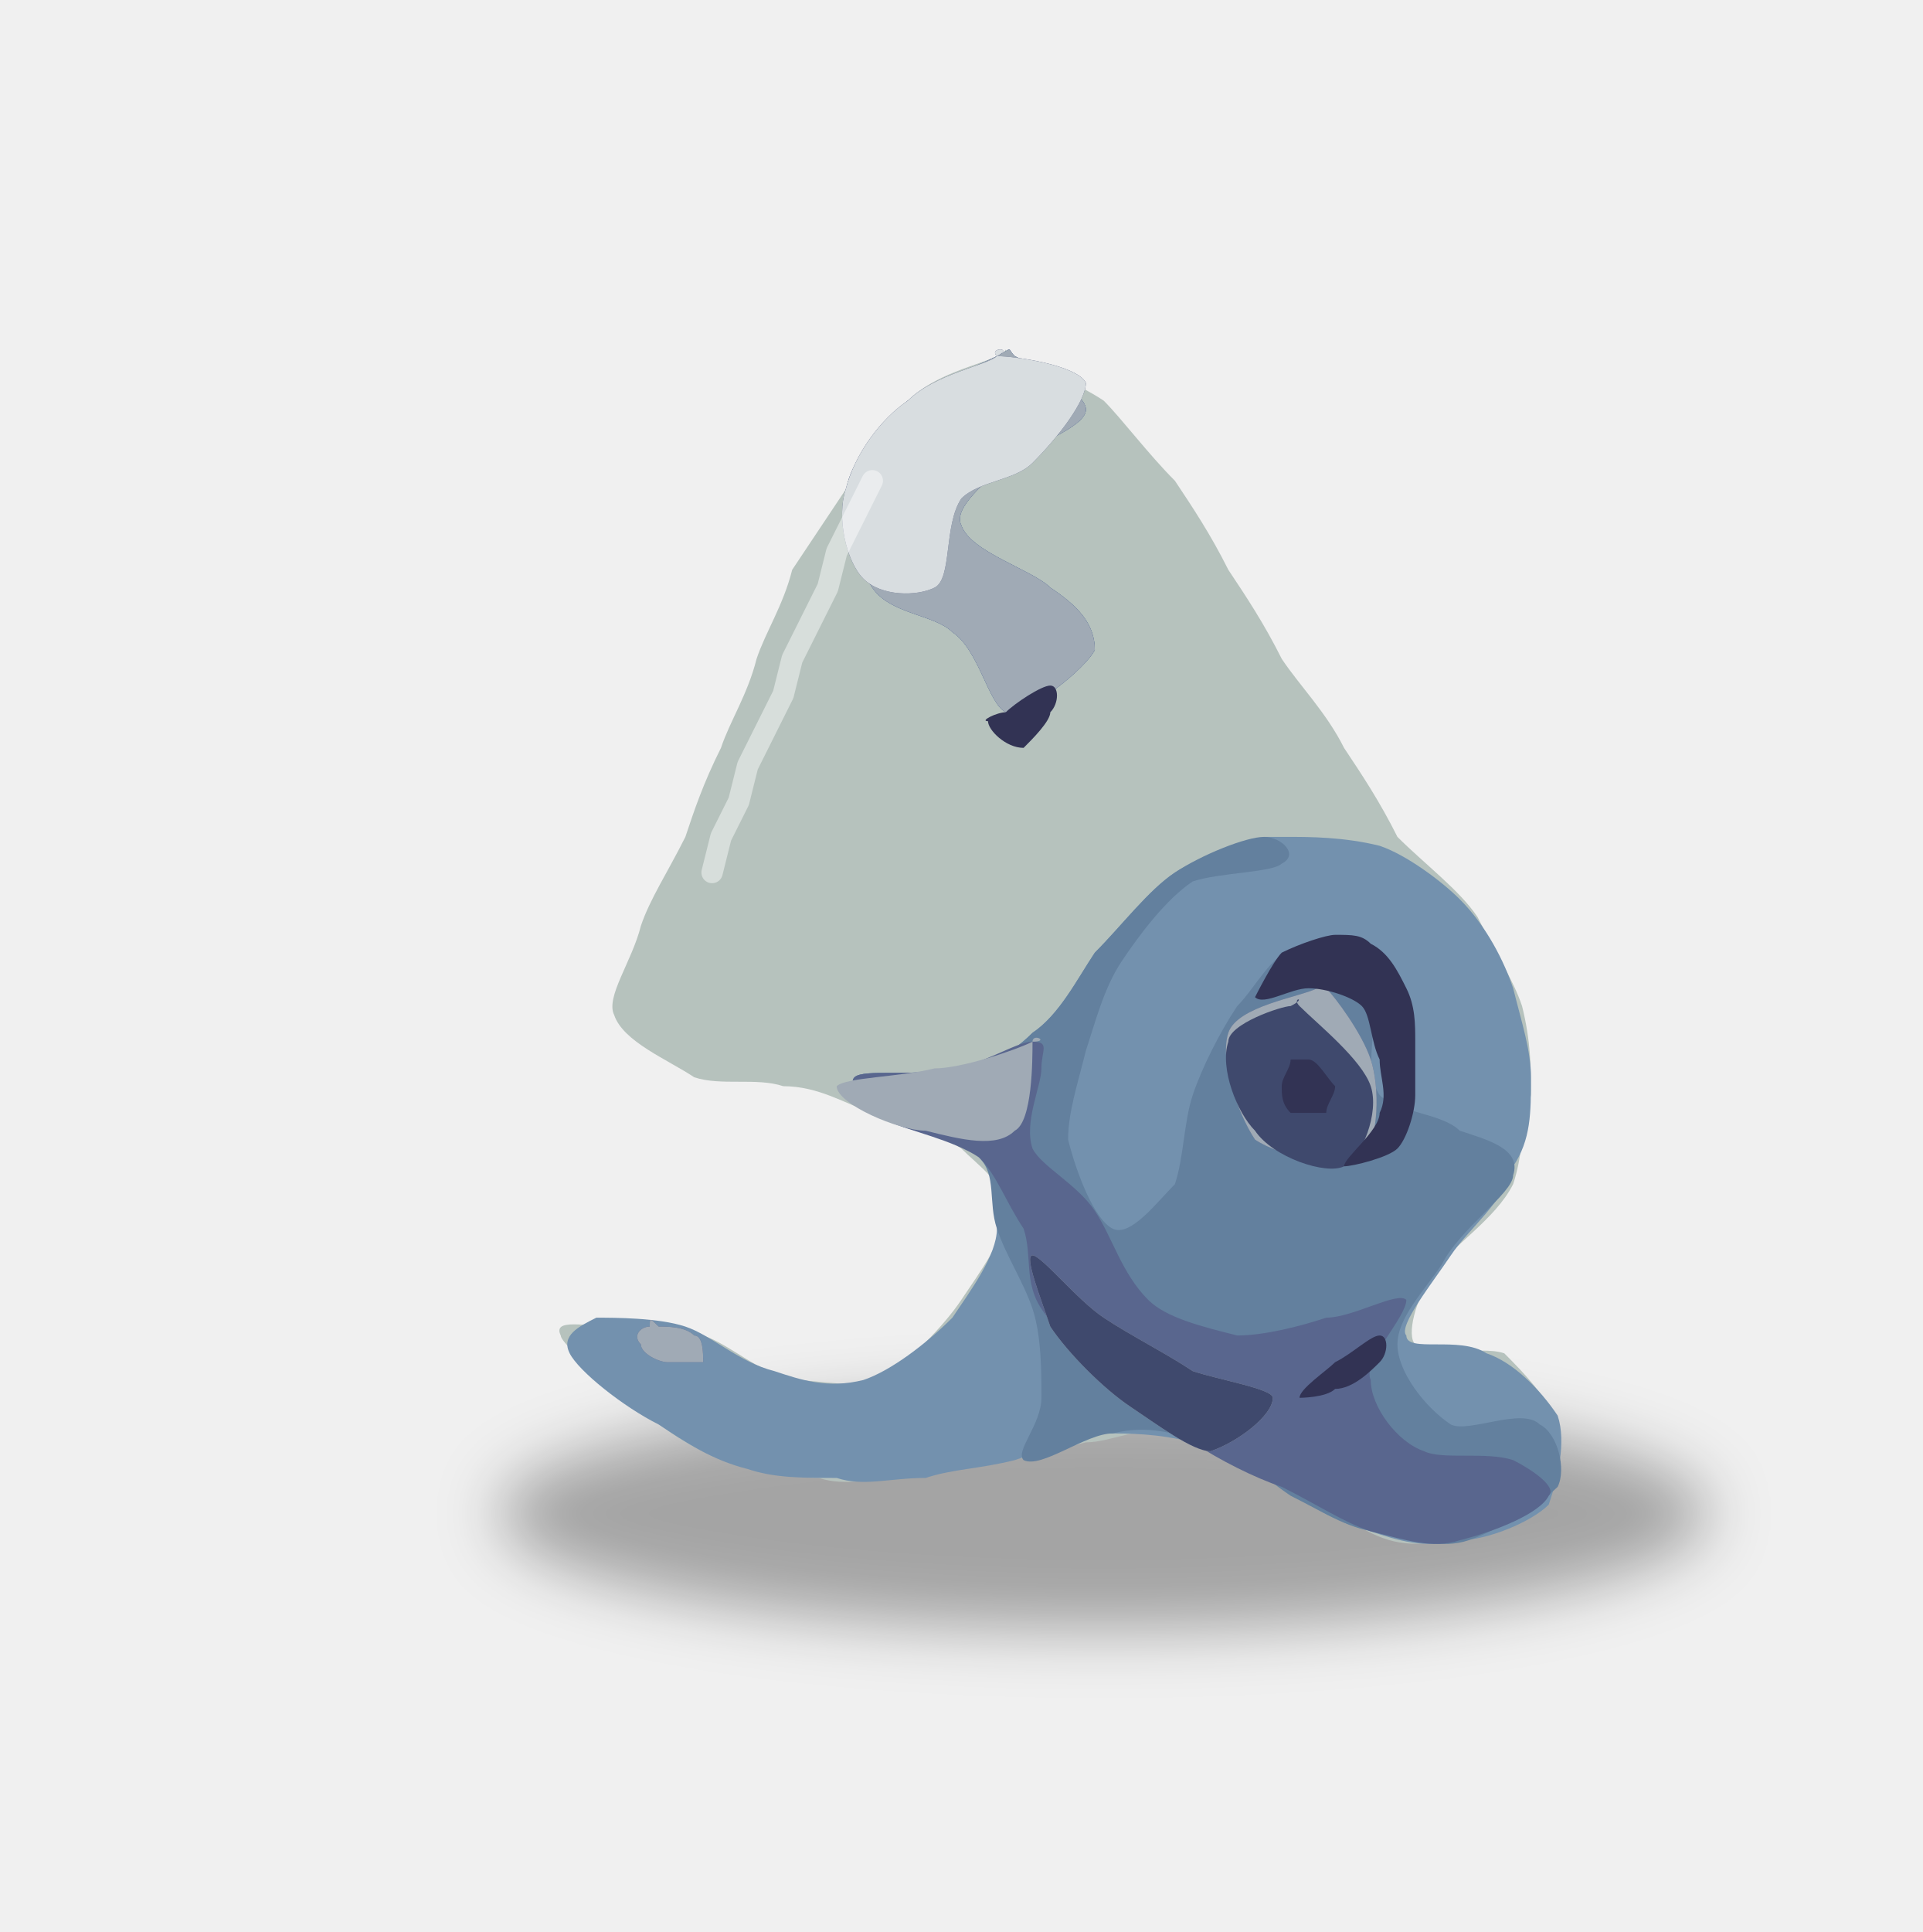
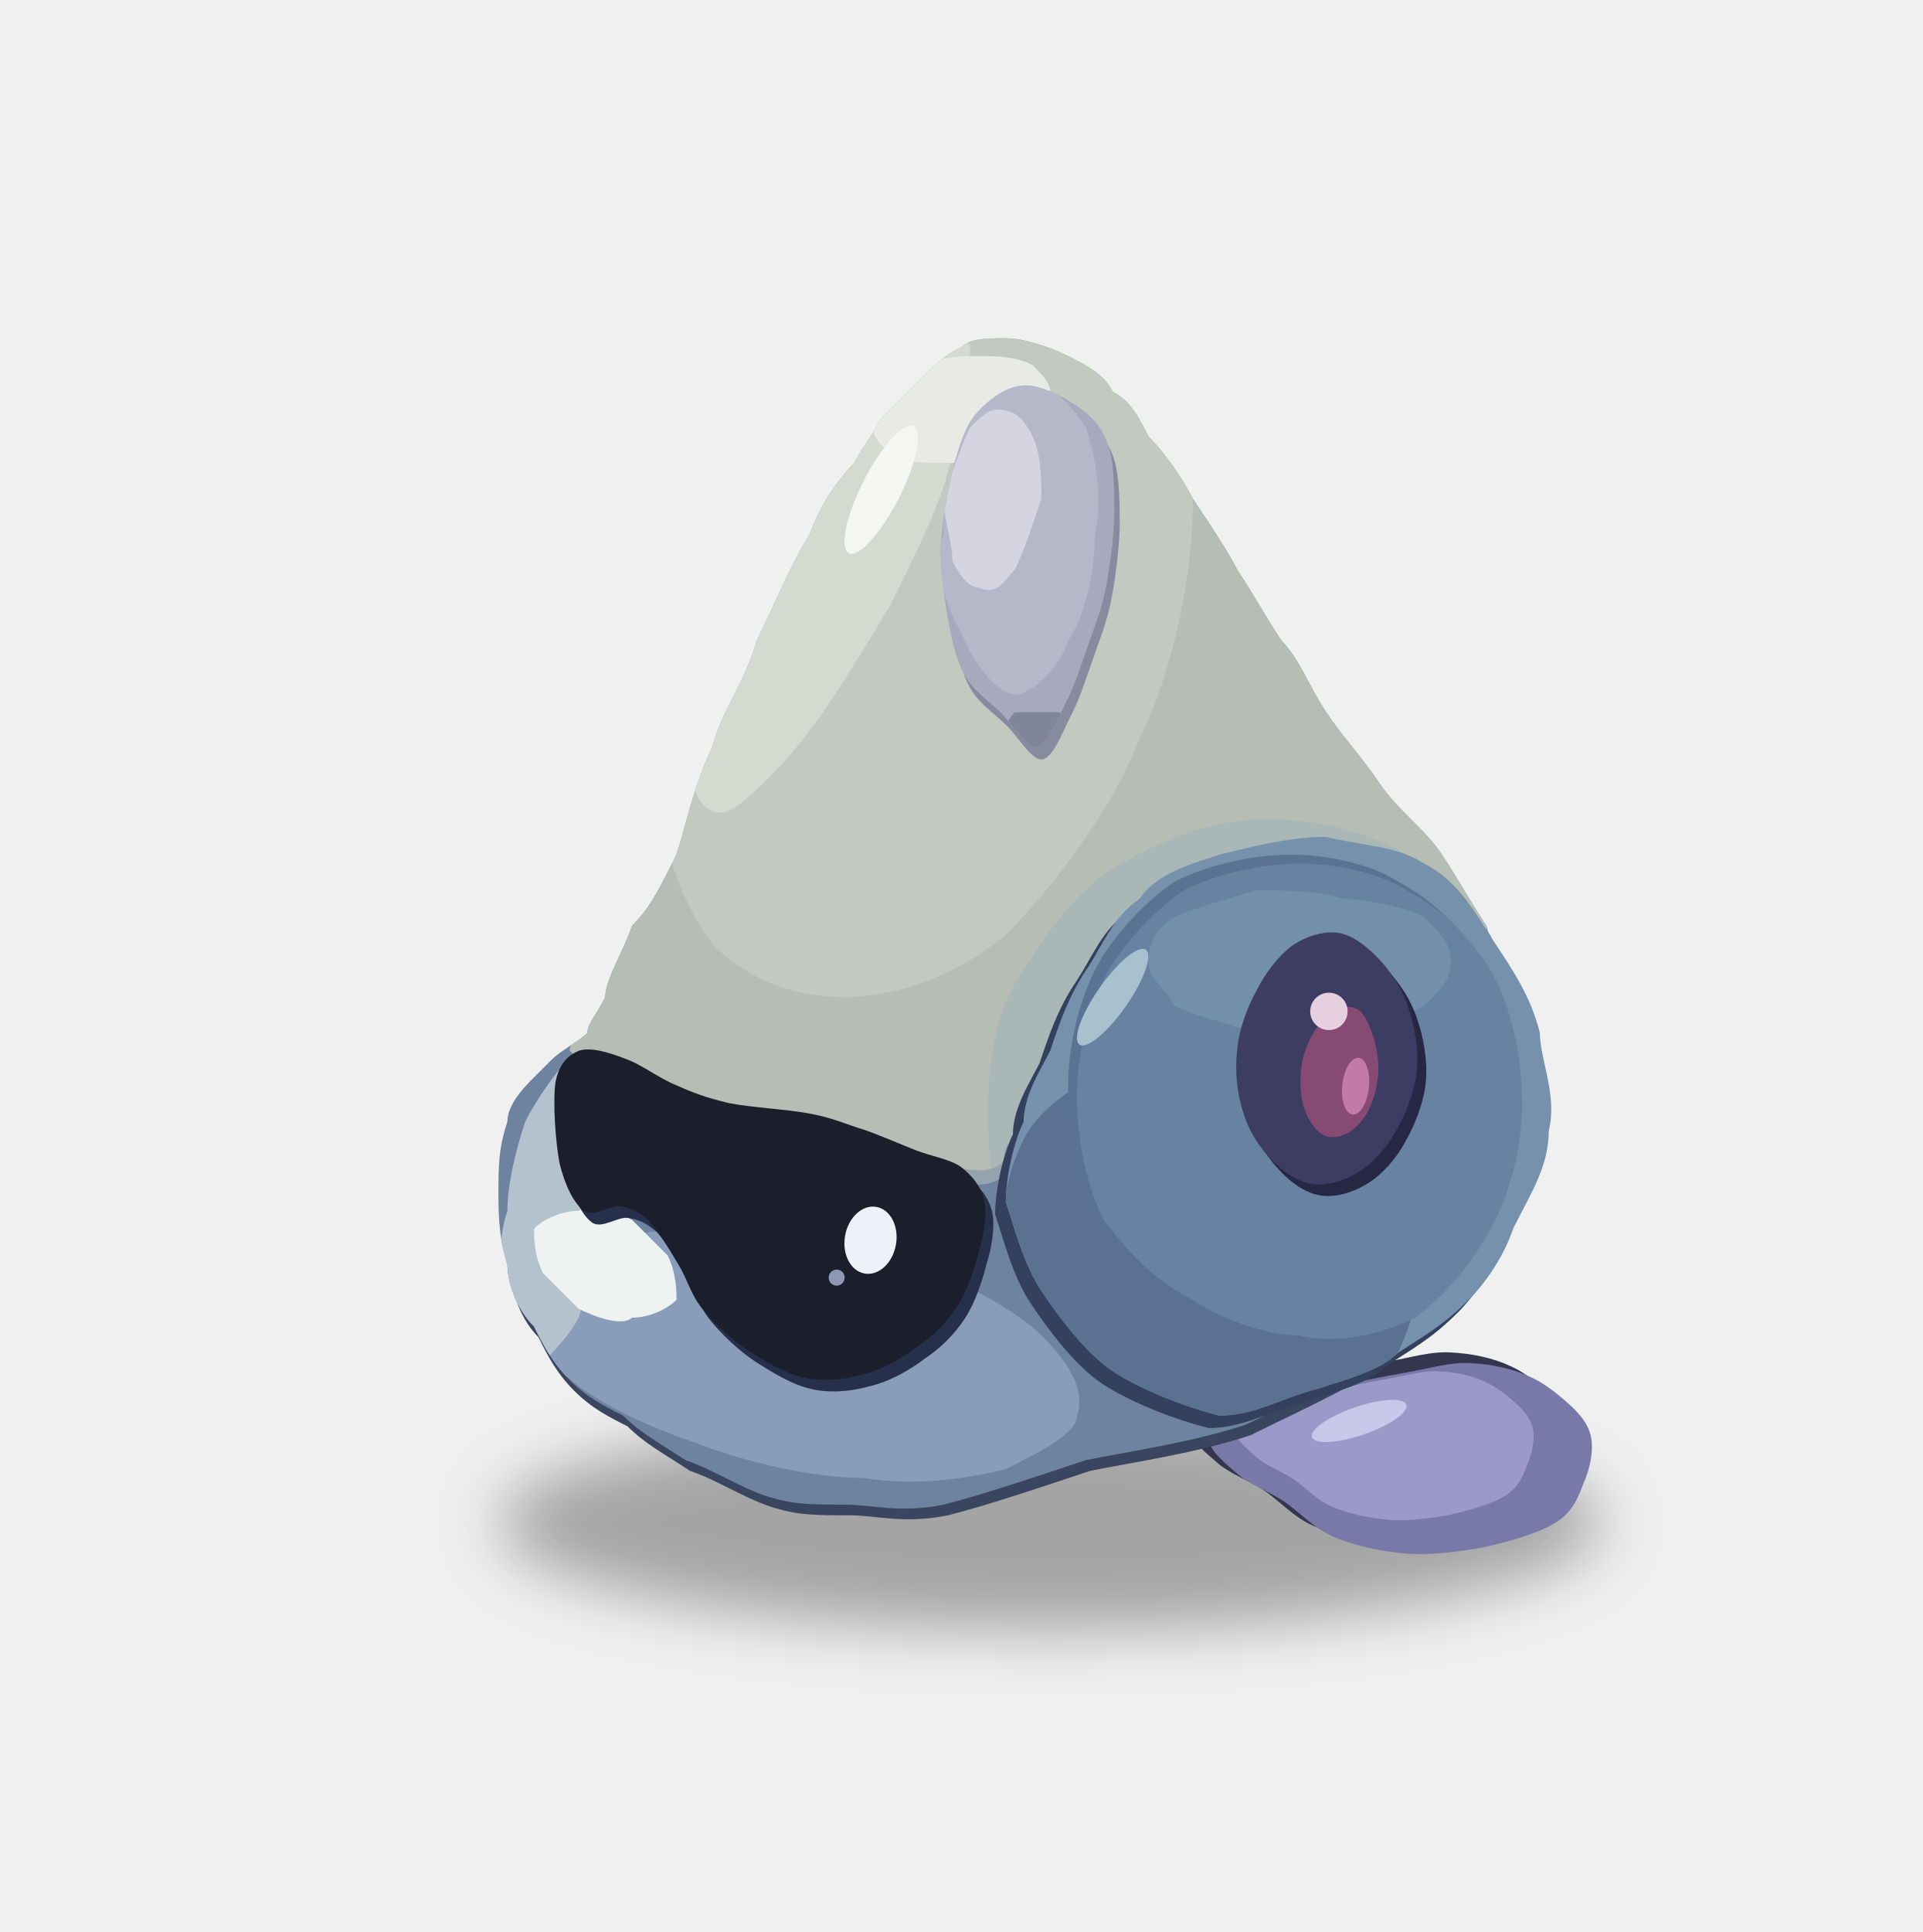
<svg xmlns="http://www.w3.org/2000/svg" viewBox="0 0 216 217" width="216" height="217">
  <defs>
    <filter id="visor-blur" x="-30%" y="-100%" width="160%" height="300%">
      <feGaussianBlur stdDeviation="3.5" />
    </filter>
  </defs>
  <g id="shadow">
-     <ellipse cx="124" cy="170" rx="68" ry="13" fill="#000" opacity="0.32" filter="url(#visor-blur)" />
+     <ellipse cx="118" cy="171" rx="62" ry="12" fill="#000" opacity="0.32" filter="url(#visor-blur)" />
  </g>
-   <g id="body">
-     <path fill="#b6c2bd" d="M112 40c-2 1-7 2-10 5-3 2-5 7-7 10-2 3-4 6-6 9-1 4-3 7-4 10-1 4-3 7-4 10-2 4-3 7-4 10-2 4-4 7-5 10-1 4-4 8-3 10 1 3 6 5 9 7 3 1 7 0 10 1 4 0 7 2 10 3 3 1 7 2 10 4 2 2 5 4 5 7 0 3-3 7-5 10-2 3-6 7-9 9-3 1-7 0-10 0-4-1-7-4-10-5-3 0-7-1-10-1-3 0-7-1-6 1 0 1 6 6 9 8 3 3 6 5 10 6 3 1 6 2 10 2 3 1 6 0 10 0 3-1 6-1 10-2 3 0 6-1 10-2 3 0 6-2 10-1 3 0 6 3 10 4 3 2 6 5 10 6 3 2 6 3 10 2 3 0 8-1 10-3 2-2 4-6 3-9 0-3-4-7-6-9-3-1-9 1-10-1-1-1 0-5 2-8 2-3 7-6 9-10 1-3 1-6 2-10 0-3 0-6-1-10-1-3-3-6-5-10-2-3-6-6-9-9-2-4-4-7-6-10-2-4-5-7-7-10-2-4-4-7-6-10-2-4-4-7-6-10-3-3-6-7-8-9-3-2-8-4-10-5-2-1 0-1-2 0z" />
-     <path fill="#7391ae" d="M142 94c-2 1-7 2-10 4-3 2-6 6-9 9-2 3-4 7-7 9-3 3-6 4-10 4-3 1-9 0-10 1-1 1 2 3 4 5 2 1 8 2 10 4 2 2 3 5 2 8 0 3-3 7-5 10-3 3-7 6-10 7-4 1-7 0-10-1-4-1-7-4-10-5-3-1-8-1-10-1-2 1-4 2-3 4 1 2 6 6 10 8 3 2 6 4 10 5 3 1 6 1 10 1 3 1 6 0 10 0 3-1 6-1 10-2 3-1 6-2 10-3 3 0 6 0 10 1 3 0 6 3 10 5 3 2 6 4 10 5 3 1 6 2 10 1 3 0 8-2 10-4 1-3 2-7 1-10-2-3-5-6-8-7-3-2-9 0-9-2-1-1 3-6 5-9 2-3 6-6 7-10 2-3 2-6 2-10 0-3-1-6-2-10-1-3-3-7-6-10-2-2-6-5-9-6-4-1-8-1-10-1-2 0-1 0-3 0zM112 40c-2 1-7 3-10 5-3 3-7 7-7 11-1 3 1 7 3 10 2 3 7 3 9 5 3 2 4 8 6 9 3 0 9-5 10-7 0-3-2-5-5-7-2-2-9-4-10-7-1-2 3-5 5-7 3-2 9-4 9-6 0-2-6-5-8-6-1-1 0-1-2 0z" />
-     <path fill="#63809e" d="M73 149c-1 0-2 1-1 2 0 1 2 2 3 2 1 0 3 0 4 0 0-1 0-3-1-3-1-1-3-1-4-1-1-1-1-1-1 0zM142 94c-2 0-7 2-10 4-3 2-6 6-9 9-2 3-4 7-7 9-3 3-6 4-10 4-3 1-9 0-10 1-1 1 2 3 4 5 2 1 8 2 10 4 2 2 1 5 2 8 1 3 3 6 4 9 1 3 1 7 1 10 0 3-3 6-2 7 2 1 7-3 10-3 4-1 7 0 10 1 4 1 7 4 10 6 4 2 7 4 10 4 4 1 7 2 10 1 3-1 8-4 10-6 1-2 0-6-2-7-2-2-8 1-10 0-3-2-6-6-6-9 0-3 3-6 5-9 2-4 8-8 8-10 1-3-3-4-6-5-2-2-7-2-9-4-2-3 0-8-1-10-2-3-6-6-9-6-2 0-4 4-6 6-2 3-4 7-5 10-1 3-1 7-2 10-2 2-5 6-7 5-2-1-4-6-5-10 0-3 1-6 2-10 1-3 2-7 4-10 2-3 5-7 8-9 3-1 9-1 10-2 2-1 0-3-2-3zM112 40c-2 1-7 3-10 5-3 3-7 7-7 11-1 3 1 7 3 10 2 3 7 3 9 5 3 2 4 8 6 9 3 0 9-5 10-7 0-3-2-5-5-7-2-2-9-4-10-7-1-2 3-5 5-7 3-2 9-4 9-6 0-2-6-5-8-6-1-1 0-1-2 0z" />
-     <path fill="#59668e" d="M73 149c-1 0-2 1-1 2 0 1 2 2 3 2 1 0 3 0 4 0 0-1 0-3-1-3-1-1-3-1-4-1-1-1-1-1-1 0zM116 117c-2 0-6 3-10 3-3 1-9 0-10 1-1 1 2 3 4 5 2 1 7 2 10 4 2 2 3 5 5 8 1 3 0 6 2 9 2 3 6 7 9 9 2 3 5 4 8 6 3 2 7 4 10 5 4 2 7 4 10 5 4 1 7 2 10 1 4-1 9-3 10-5 1-1-2-3-4-4-3-1-8 0-10-1-3-1-6-5-6-8-1-2 4-7 4-9-1-1-6 2-9 2-3 1-7 2-10 2-4-1-8-2-10-4-3-3-4-7-6-10-2-3-6-5-7-7-1-3 1-7 1-9 0-2 1-3-1-3zM148 111c-2 1-9 2-10 5-1 3 1 9 3 12 3 2 9 3 12 2 2-2 2-8 1-11-1-3-4-7-5-8-1-2 1-1-1 0zM112 40c-2 1-7 3-10 5-3 3-7 7-7 11-1 3 1 7 3 10 2 3 7 3 9 5 3 2 4 8 6 9 3 0 9-5 10-7 0-3-2-5-5-7-2-2-9-4-10-7-1-2 3-5 5-7 3-2 9-4 9-6 0-2-6-5-8-6-1-1 0-1-2 0z" />
-     <path fill="#a0aab5" d="M73 149c-1 0-2 1-1 2 0 1 2 2 3 2 1 0 3 0 4 0 0-1 0-3-1-3-1-1-3-1-4-1-1-1-1-1-1 0zM116 141c-1 0 1 5 2 8 2 3 6 7 9 9 3 2 7 5 9 5 3-1 7-4 7-6 0-1-6-2-9-3-3-2-7-4-10-6-3-2-7-7-8-7zM116 117c-2 1-8 3-11 3-4 1-10 1-11 2 0 2 7 5 10 5 4 1 8 2 10 0 2-1 2-8 2-10 0-1 2 0 0 0zM148 111c-2 1-9 2-10 5-1 3 1 9 3 12 3 2 9 3 12 2 2-2 2-8 1-11-1-3-4-7-5-8-1-2 1-1-1 0zM112 40c-2 1-7 3-10 5-3 3-7 7-7 11-1 3 1 7 3 10 2 3 7 3 9 5 3 2 4 8 6 9 3 0 9-5 10-7 0-3-2-5-5-7-2-2-9-4-10-7-1-2 3-5 5-7 3-2 9-4 9-6 0-2-6-5-8-6-1-1 0-1-2 0z" />
-     <path fill="#3f496d" d="M116 141c-1 0 1 5 2 8 2 3 6 7 9 9 3 2 7 5 9 5 3-1 7-4 7-6 0-1-6-2-9-3-3-2-7-4-10-6-3-2-7-7-8-7zM145 113c-1 0-7 2-7 4-1 3 1 8 3 10 2 3 8 5 10 4 2-1 4-6 3-9-1-3-6-7-8-9-1-1 1-1-1 0zM112 40c-1 1-7 2-10 5-3 2-6 6-7 10-1 3 0 8 2 10 2 2 6 2 8 1 2-1 1-7 3-10 2-2 6-2 8-4 3-3 6-7 6-9-1-2-8-3-10-3-1-1 2-1 0 0z" />
-     <path fill="#d8dde0" d="M112 40c-1 1-7 2-10 5-3 2-6 6-7 10-1 3 0 8 2 10 2 2 6 2 8 1 2-1 1-7 3-10 2-2 6-2 8-4 3-3 6-7 6-9-1-2-8-3-10-3-1-1 2-1 0 0z" />
+   <g id="vs-fin">
+     <g id="vs-fin-0">
+       <defs>
+         <path id="vs-fin-0-s" d="M155.5 158.5c-0.1 1.1-0.4 2.5-0.9 3.3-0.4 0.8-1 1.2-1.9 1.5-0.9 0.2-1.8 0.3-3.4 0.2-1.7-0.2-5-0.8-6.6-1.2-1.7-0.4-2.4-0.8-3.2-1.4-0.8-0.5-1.2-1.1-1.4-2-0.2-0.9 0.1-2.3 0.3-3.4 0.3-1.1 0.8-2.3 1.3-3.1 0.5-0.8 0.9-1.1 1.8-1.5 0.8-0.3 1.5-0.7 3.2-0.6 1.6 0.1 5.2 0.7 6.8 1.2 1.6 0.4 2.2 1 2.9 1.6 0.7 0.6 0.9 1.2 1.1 2.1 0.2 0.9 0.1 2.2 0 3.3z" />
+         <clipPath id="vs-fin-0-c">
+           <use href="#vs-fin-0-s" />
+         </clipPath>
+       </defs>
+       <use href="#vs-fin-0-s" fill="#34364f" transform="translate(1.0 2.5)" />
+       <use href="#vs-fin-0-s" fill="#7373a4" />
+       <g clip-path="url(#vs-fin-0-c)">
+         <use href="#vs-fin-0-s" fill="#9695c4" transform="matrix(.78 0 0 .78 31.3 33.6)" />
+         <ellipse cx="143.8" cy="154.2" rx="2.5" ry="1.0" fill="#c9c7ea" transform="rotate(-15 143.8 154.2)" />
+       </g>
+     </g>
+     <g id="vs-fin-1">
+       <defs>
+         <path id="vs-fin-1-s" d="M165.1 153.1c2.3 0.1 4.8 0.6 6.7 1.5 1.9 0.8 3.7 2.4 4.9 3.5 1.2 1.2 1.9 2.2 2.1 3.6 0.2 1.4-0.2 3.4-0.9 4.9-0.6 1.6-1.2 3.2-3.1 4.4-1.9 1.2-5.4 2.2-8.2 2.8-2.8 0.5-5.7 0.9-8.5 0.7-2.8-0.2-6-0.9-8.3-1.9-2.3-1-3.8-2.8-5.6-4-1.7-1.1-3.6-1.8-5-2.9-1.4-1.2-3.5-2.9-3.3-4 0.2-1 2.3-1.4 4.5-2.3 2.1-1 5.3-2.3 8.3-3.2 3-0.9 6.8-1.6 9.6-2.1 2.7-0.5 4.6-1.1 6.8-1z" />
+         <clipPath id="vs-fin-1-c">
+           <use href="#vs-fin-1-s" />
+         </clipPath>
+       </defs>
+       <use href="#vs-fin-1-s" fill="#34364f" transform="translate(-2.2 -1.2)" />
+       <use href="#vs-fin-1-s" fill="#7878a9" />
+       <g clip-path="url(#vs-fin-1-c)">
+         <use href="#vs-fin-1-s" fill="#9a99c8" transform="matrix(.78 0 0 .78 32.8 34.6)" />
+         <ellipse cx="152.7" cy="159.6" rx="5.6" ry="1.6" fill="#c9c7ea" transform="rotate(-19 152.7 159.6)" />
+       </g>
+     </g>
  </g>
-   <path id="lines" fill="#323354" d="M155 150c-1 0-3 2-5 3-1 1-4 3-4 4 0 0 3 0 4-1 2 0 4-2 5-3 1-1 1-3 0-3zM145 119c0 1-1 2-1 3 0 1 0 2 1 3 1 0 3 0 4 0 0-1 1-2 1-3-1-1-2-3-3-3-1 0-1 0-2 0zM150 105c-1 0-4 1-6 2-1 1-3 5-3 5 1 1 4-1 6-1 2 0 5 1 6 2 1 1 1 4 2 6 0 2 1 4 0 6 0 2-4 5-4 6 1 0 5-1 6-2 1-1 2-4 2-6 0-2 0-4 0-6 0-2 0-4-1-6-1-2-2-4-4-5-1-1-2-1-4-1zM118 77c-1 0-4 2-5 3-1 0-3 1-2 1 0 1 2 3 4 3 1-1 3-3 3-4 1-1 1-3 0-3z" />
-   <path id="gloss" d="M98 54 96 58 94 62 93 66 91 70 89 74 88 78 86 82 84 86 83 90 81 94 80 98" fill="none" stroke="#fff" stroke-width="2.4" stroke-linecap="round" stroke-linejoin="round" opacity="0.45" />
+   <g id="vs-body">
+     <defs>
+       <path id="vs-body-s" d="M113 38c2 0 5 1 7 2 2 1 4 2 5 4 2 1 3 3 4 5 2 2 4 5 5 7 2 3 4 6 5 8 2 3 3 5 5 8 2 2 3 5 5 8 2 3 4 5 6 8 2 3 5 5 7 8 2 3 3 5 5 8 1 4 3 7 3 12 0 5 0 14-2 19-2 6-5 11-10 15-5 4-12 7-18 10-6 2-13 3-18 4-6 2-12 4-16 5-5 1-8 0-11 0-4 0-6 0-9-1-3-1-6-3-9-4-3-2-5-3-7-5-2-1-4-2-6-4-2-2-3-4-4-6-2-2-3-5-3-7-1-3-1-6-1-8 0-3 0-5 1-8 0-2 2-4 3-5 1-1 1-1 2-2 1-1 3-2 4-3 0-1 1-2 2-4 0-2 2-5 3-8 2-2 3-4 5-8 1-3 2-8 4-12 1-4 4-8 5-12 2-4 4-9 6-12 1-3 3-6 5-8 1-2 2-3 3-5 1-1 3-3 4-4 2-2 3-3 5-4 1-1 3-1 5-1z" />
+       <clipPath id="vs-body-c">
+         <use href="#vs-body-s" />
+       </clipPath>
+     </defs>
+     <use href="#vs-body-s" fill="#3a4660" transform="translate(0.5 1.2)" />
+     <use href="#vs-body-s" fill="#6e839f" />
+     <g clip-path="url(#vs-body-c)">
+       <path d="M121 159c0 2-4 4-8 6-4 1-10 2-16 1-6 0-14-2-19-4-6-2-12-5-15-8-3-3-6-6-5-9 1-2 5-4 9-5 4-2 10-2 16-2 6 1 14 2 20 4 5 2 11 5 14 8 3 3 5 6 4 9z" fill="#899dba" />
+       <path d="M67 138c0 3-1 7-2 10-1 2-3 4-4 5-1 1-3 1-3 0-1-1-2-4-2-7 0-3 0-7 1-10 0-3 1-7 2-10 1-2 3-5 4-6 1 0 3 0 3 1 1 2 2 4 2 7 0 3 0 7-1 10z" fill="#b4c2cd" />
+       <path d="M76 146c-1 1-3 2-5 2-1 1-4 0-6-1-1-1-3-3-4-4-1-2-1-4-1-5 1-1 3-2 5-2 1-1 4 0 6 1 1 1 3 3 4 4 1 2 1 4 1 5z" fill="#eef2f1" />
+       <g id="vs-mint">
+         <defs>
+           <path id="vs-mint-s" d="M113 38c2 0 5 1 7 2 2 1 4 2 5 4 2 1 3 3 4 5 2 2 4 5 5 7 2 3 4 6 5 8 2 3 3 5 5 8 2 2 3 5 5 8 2 3 4 5 6 8 2 3 5 5 7 8 2 3 4 5 5 8 0 4 2 10-2 14-4 4-17 6-25 8-8 2-19 1-24 2-5 0-2 2-4 3-2 1-4 0-6 0-2 0-6-2-9-3-3 0-6-1-9-2-3 0-6 0-9-1-3-1-5-2-7-3-2-1-4-2-6-2-1-1-1-1-2-2 0-1 1-1 2-2 0-1 1-2 2-4 0-2 2-5 3-8 2-2 3-4 5-8 1-3 2-8 4-12 1-4 4-8 5-12 2-4 4-9 6-12 1-3 3-6 5-8 1-2 2-3 3-5 1-1 3-3 4-4 2-2 3-3 5-4 1-1 3-1 5-1z" />
+           <clipPath id="vs-mint-c">
+             <use href="#vs-mint-s" />
+           </clipPath>
+         </defs>
+         <use href="#vs-mint-s" fill="#94a3ad" transform="translate(0 1.6)" />
+         <use href="#vs-mint-s" fill="#b5bdb5" />
+         <g clip-path="url(#vs-mint-c)">
+           <path d="M174 125c0 6-2 12-4 17-3 4-8 8-12 11-5 3-11 4-16 4-5 0-11 0-16-3-5-2-9-7-12-12-2-5-3-11-3-17 0-6 1-12 4-16 3-5 7-10 11-12 5-3 11-5 16-5 5 0 11 1 16 4 4 3 9 8 11 13 3 4 5 10 5 16z" fill="#a9b7b6" />
+           <path d="M128 83c-3 8-10 17-15 22-6 5-13 7-18 7-6 0-11-2-15-6-3-4-6-11-6-18-1-8 2-19 6-27 4-8 10-16 15-21 6-5 13-9 19-9 5 0 11 2 14 6 3 5 6 12 6 20 0 7-2 18-6 26z" fill="#c1c9c1" />
+           <path d="M100 68c-3 5-6 10-9 14-3 4-7 8-9 9-2 1-4-1-4-3 0-2 0-7 1-11 2-5 4-12 7-17 2-5 6-10 9-14 3-4 6-6 8-8 3-1 5-1 6 1 0 2-1 7-2 12-1 5-4 11-7 17z" fill="#d5dad1" />
+           <path d="M118 44c0 1-1 3-2 4-1 1-2 2-4 3-2 1-4 1-6 1-2 0-4 0-6-1-1-1-2-2-2-3 0-1 1-3 2-4 1-1 2-2 4-3 2-1 4-1 6-1 2 0 4 0 6 1 1 1 2 2 2 3z" fill="#e8eae6" />
+           <ellipse cx="99" cy="55" rx="2.2" ry="8" fill="#f4f6f0" transform="rotate(27 99 55)" />
+         </g>
+       </g>
+     </g>
+   </g>
+   <g id="vs-patch">
+     <defs>
+       <path id="vs-patch-s" d="M115 43.3c1.8-0.1 4.4 1.2 6 2.3 1.6 1.1 2.8 2.3 3.5 4.4 0.7 2 0.7 5.3 0.7 7.9-0.1 2.7-0.5 5.8-1 8.3-0.5 2.5-1.4 4.6-2.1 6.7-0.8 2.2-1.5 4.5-2.5 6.3-0.9 1.8-1.9 4.5-3.1 4.7-1.2 0.1-2.6-2.4-4-3.8-1.4-1.4-3.2-2.5-4.2-4.4-1-1.9-1.5-4.4-1.9-6.8-0.4-2.5-0.8-5-0.7-7.8 0.2-2.9 0.9-6.8 1.6-9.3 0.7-2.4 1.3-4.2 2.6-5.6 1.3-1.4 3.2-2.8 5.1-2.9z" />
+       <clipPath id="vs-patch-c">
+         <use href="#vs-patch-s" />
+       </clipPath>
+     </defs>
+     <use href="#vs-patch-s" fill="#868b9e" transform="translate(0.6 1.4)" />
+     <use href="#vs-patch-s" fill="#a7aabd" />
+     <g clip-path="url(#vs-patch-c)">
+       <path d="M123 60c0 4-1 9-3 12-1 3-4 6-6 6-2 0-5-4-6-7-2-3-3-8-2-11 0-4 1-10 3-13 1-2 4-4 6-4 3 0 5 2 7 5 1 3 2 8 1 12z" fill="#b6b8ca" />
+       <path d="M117 56c-1 3-2 6-3 8-1 1-2 3-4 2-1 0-2-1-3-3 0-2-1-5-1-7 1-3 2-6 3-8 1-1 2-2 3-2 2 0 3 1 4 3 1 2 1 5 1 7z" fill="#d4d5e1" />
+       <path d="M120 83c0 1 0 2-1 3-1 0-2 0-3 0 0 0-1 0-2-1 0 0-1-1-1-2 0-1 0-2 1-3 0 0 2 0 2 0 1 0 2 0 3 0 1 1 1 2 1 3z" fill="#80869a" />
+     </g>
+   </g>
+   <g id="vs-disc">
+     <defs>
+       <path id="vs-disc-s" d="M174 127c0 4-2 7-4 11-1 3-3 6-5 8-3 3-5 4-8 6-2 2-6 3-9 4-4 1-7 3-11 3-4-1-9-3-12-5-3-2-6-6-8-9-2-3-3-7-4-10 0-3 1-7 2-9 0-3 2-6 3-8 1-3 2-6 4-9 2-3 3-6 6-8 2-3 6-4 9-5 4-1 8-2 12-2 4 1 8 1 11 3 4 2 6 6 8 9 2 3 4 6 5 10 0 3 2 7 1 11z" />
+       <clipPath id="vs-disc-c">
+         <use href="#vs-disc-s" />
+       </clipPath>
+     </defs>
+     <use href="#vs-disc-s" fill="#34415e" transform="translate(-1.2 1.4)" />
+     <use href="#vs-disc-s" fill="#7591ac" />
+     <g clip-path="url(#vs-disc-c)">
+       <path d="M157 152c-3 4-7 7-11 8-4 2-9 3-14 2-5-1-10-4-13-7-3-4-6-9-6-13-1-5 0-10 2-14 2-4 7-7 11-8 4-2 9-2 14-1 5 1 10 3 13 6 4 4 6 9 7 14 0 4-1 9-3 13z" fill="#5b7192" />
+       <defs>
+         <path id="vs-face" d="M171 124c0 4-1 9-3 13-2 4-5 8-9 11-4 2-9 3-13 2-4 0-9-2-12-4-4-2-7-5-10-9-2-4-3-9-3-14 0-4 1-9 3-13 2-4 6-8 9-10 4-2 9-3 13-3 4 0 9 1 12 3 4 2 8 6 10 10 2 4 3 9 3 14z" />
+       </defs>
+       <use href="#vs-face" fill="#5a7293" transform="translate(-1 -1)" />
+       <use href="#vs-face" fill="#6882a1" />
+       <path d="M163 108c0 2-1 3-3 5-2 1-6 2-9 3-3 0-7 0-10 0-3-1-7-2-9-3-1-2-3-3-3-5 0-2 1-4 3-5 2-1 6-2 9-3 3 0 7 0 10 1 3 0 7 1 9 2 2 2 3 3 3 5z" fill="#7390aa" />
+       <ellipse cx="125" cy="112" rx="1.8" ry="6.5" fill="#a9c0cf" transform="rotate(35 125 112)" />
+     </g>
+   </g>
+   <g id="vs-eyes">
+     <g id="eye-0">
+       <path fill="#26304a" d="M62.4 121.6c0.4-2.1 1.4-3.1 2.7-3.6 1.3-0.4 3.3 0.2 5.1 0.9 1.8 0.6 3.8 2.2 5.8 3 2 0.9 3.4 1.4 5.9 2 2.5 0.5 6.7 0.7 9.2 1.2 2.6 0.5 4 1.2 6 1.8 2 0.7 4 1.6 5.8 2.3 1.8 0.7 3.9 1 5.1 1.9 1.3 1 2.3 2.3 2.6 3.9 0.3 1.6-0.1 3.9-0.7 5.8-0.5 2-1.3 4.3-2.4 6-1.2 1.8-2.7 3.3-4.5 4.5-1.7 1.3-4 2.6-6.2 3.1-2.1 0.6-4.5 0.8-6.6 0.3-2.2-0.5-4.4-1.9-6.3-3.1-1.9-1.3-3.7-3-5-4.6-1.3-1.6-1.7-3.4-2.7-5-1-1.7-2.3-3.8-3.3-4.9-1.1-1-2-1.4-3.2-1.6-1.2-0.2-3 1.3-4.1 0.5-1.1-0.8-2.1-2.8-2.7-5.2-0.5-2.4-0.8-7-0.5-9.2z" transform="translate(0.9 1.3)" />
+       <path fill="#1b1f2c" d="M62.4 121.6c0.4-2.1 1.4-3.1 2.7-3.6 1.3-0.4 3.3 0.2 5.1 0.9 1.8 0.6 3.8 2.2 5.8 3 2 0.9 3.4 1.4 5.9 2 2.5 0.5 6.7 0.7 9.2 1.2 2.6 0.5 4 1.2 6 1.8 2 0.7 4 1.6 5.8 2.3 1.8 0.7 3.9 1 5.1 1.9 1.3 1 2.3 2.3 2.6 3.9 0.3 1.6-0.1 3.9-0.7 5.8-0.5 2-1.3 4.3-2.4 6-1.2 1.8-2.7 3.3-4.5 4.5-1.7 1.3-4 2.6-6.2 3.1-2.1 0.6-4.5 0.8-6.6 0.3-2.2-0.5-4.4-1.9-6.3-3.1-1.9-1.3-3.7-3-5-4.6-1.3-1.6-1.7-3.4-2.7-5-1-1.7-2.3-3.8-3.3-4.9-1.1-1-2-1.4-3.2-1.6-1.2-0.2-3 1.3-4.1 0.5-1.1-0.8-2.1-2.8-2.7-5.2-0.5-2.4-0.8-7-0.5-9.2z" />
+       <g>
+         <ellipse cx="97.8" cy="139.3" rx="2.9" ry="3.8" fill="#eef2f8" transform="rotate(10 97.8 139.3)" />
+         <circle cx="94" cy="143.5" r="0.9" fill="#8d98b4" />
+       </g>
+     </g>
+     <g id="eye-1">
+       <path fill="#262744" d="M159.2 120.1c-0.2 2.3-1.2 4.9-2.3 6.8-1 1.9-2.6 3.7-4.2 4.7-1.6 1-3.5 1.6-5.2 1.4-1.6-0.2-3.3-1.3-4.6-2.7-1.3-1.3-2.6-3.2-3.2-5.3-0.7-2-1-4.7-0.7-7.1 0.2-2.3 1.1-4.7 2.2-6.7 1-2 2.5-3.9 4-5 1.6-1.1 3.7-1.7 5.3-1.4 1.6 0.3 3.3 1.7 4.5 3 1.3 1.4 2.5 3.2 3.2 5.3 0.7 2 1.2 4.7 1 7z" transform="translate(1 1.3)" />
+       <path fill="#3d3d64" d="M159.2 120.1c-0.2 2.3-1.2 4.9-2.3 6.8-1 1.9-2.6 3.7-4.2 4.7-1.6 1-3.5 1.6-5.2 1.4-1.6-0.2-3.3-1.3-4.6-2.7-1.3-1.3-2.6-3.2-3.2-5.3-0.7-2-1-4.7-0.7-7.1 0.2-2.3 1.1-4.7 2.2-6.7 1-2 2.5-3.9 4-5 1.6-1.1 3.7-1.7 5.3-1.4 1.6 0.3 3.3 1.7 4.5 3 1.3 1.4 2.5 3.2 3.2 5.3 0.7 2 1.2 4.7 1 7z" />
+       <g>
+         <path fill="#874a72" d="M154.8 121c-0.1 1.3-0.6 2.9-1.2 4-0.7 1.1-1.6 2.1-2.5 2.4-0.8 0.4-1.9 0.5-2.7-0.1-0.8-0.5-1.5-1.7-1.9-2.9-0.4-1.3-0.5-3-0.3-4.4 0.1-1.3 0.7-2.8 1.3-3.9 0.7-1.1 1.5-2.2 2.4-2.7 0.8-0.4 2-0.5 2.8 0.1 0.7 0.5 1.3 2 1.7 3.3 0.3 1.2 0.6 2.8 0.4 4.2z" />
+         <ellipse cx="152.3" cy="122" rx="1.5" ry="3.2" fill="#c27aa8" transform="rotate(6 152.3 122)" />
+         <circle cx="149.3" cy="113.6" r="2.1" fill="#e6d0e0" />
+       </g>
+     </g>
+   </g>
</svg>
